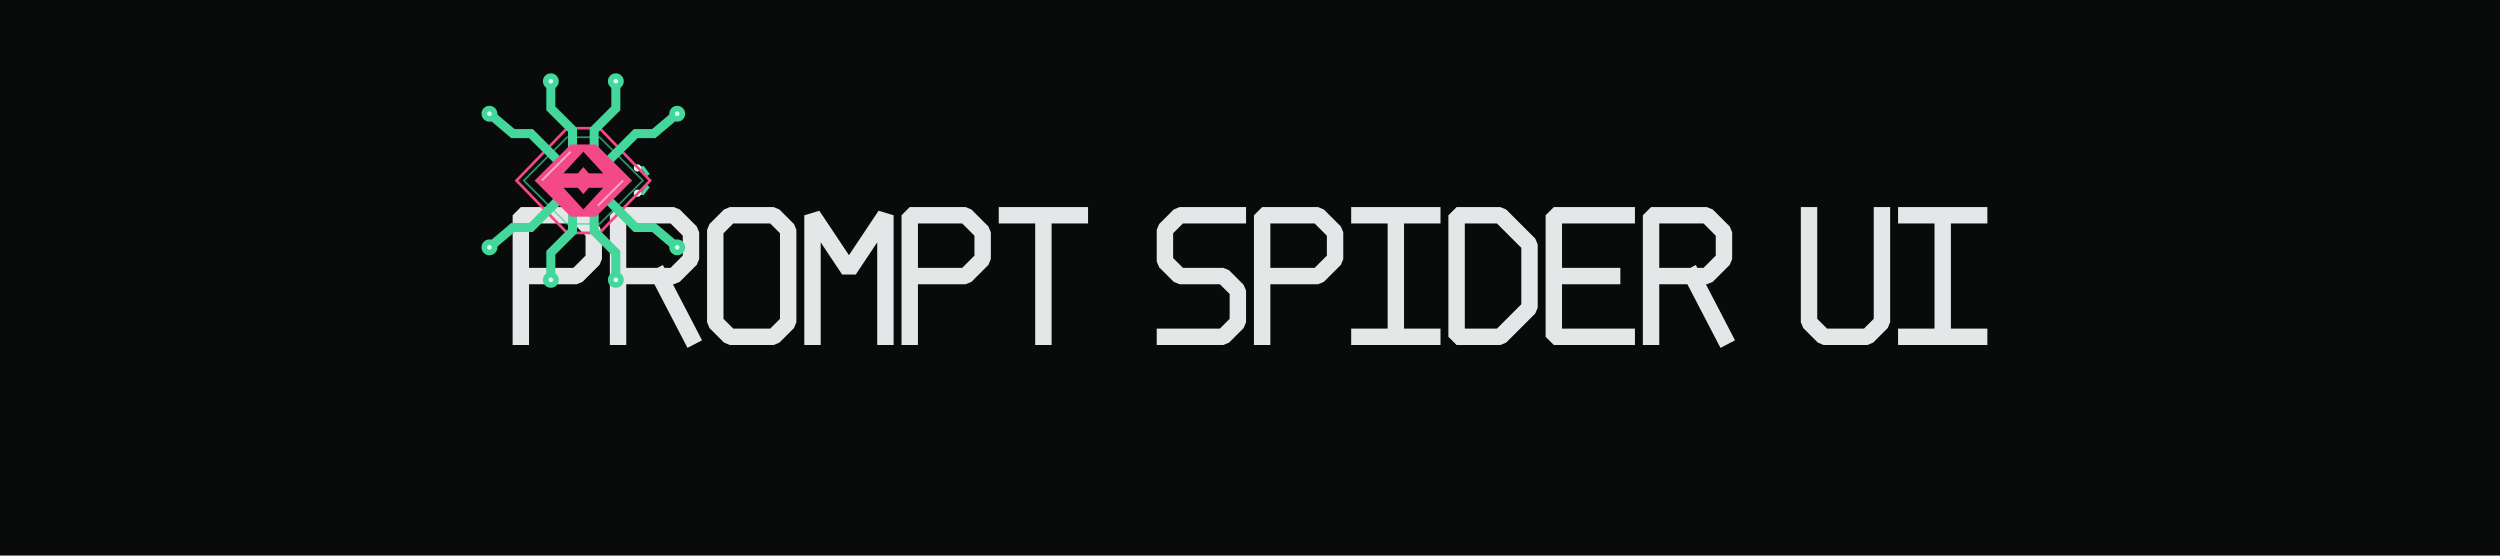
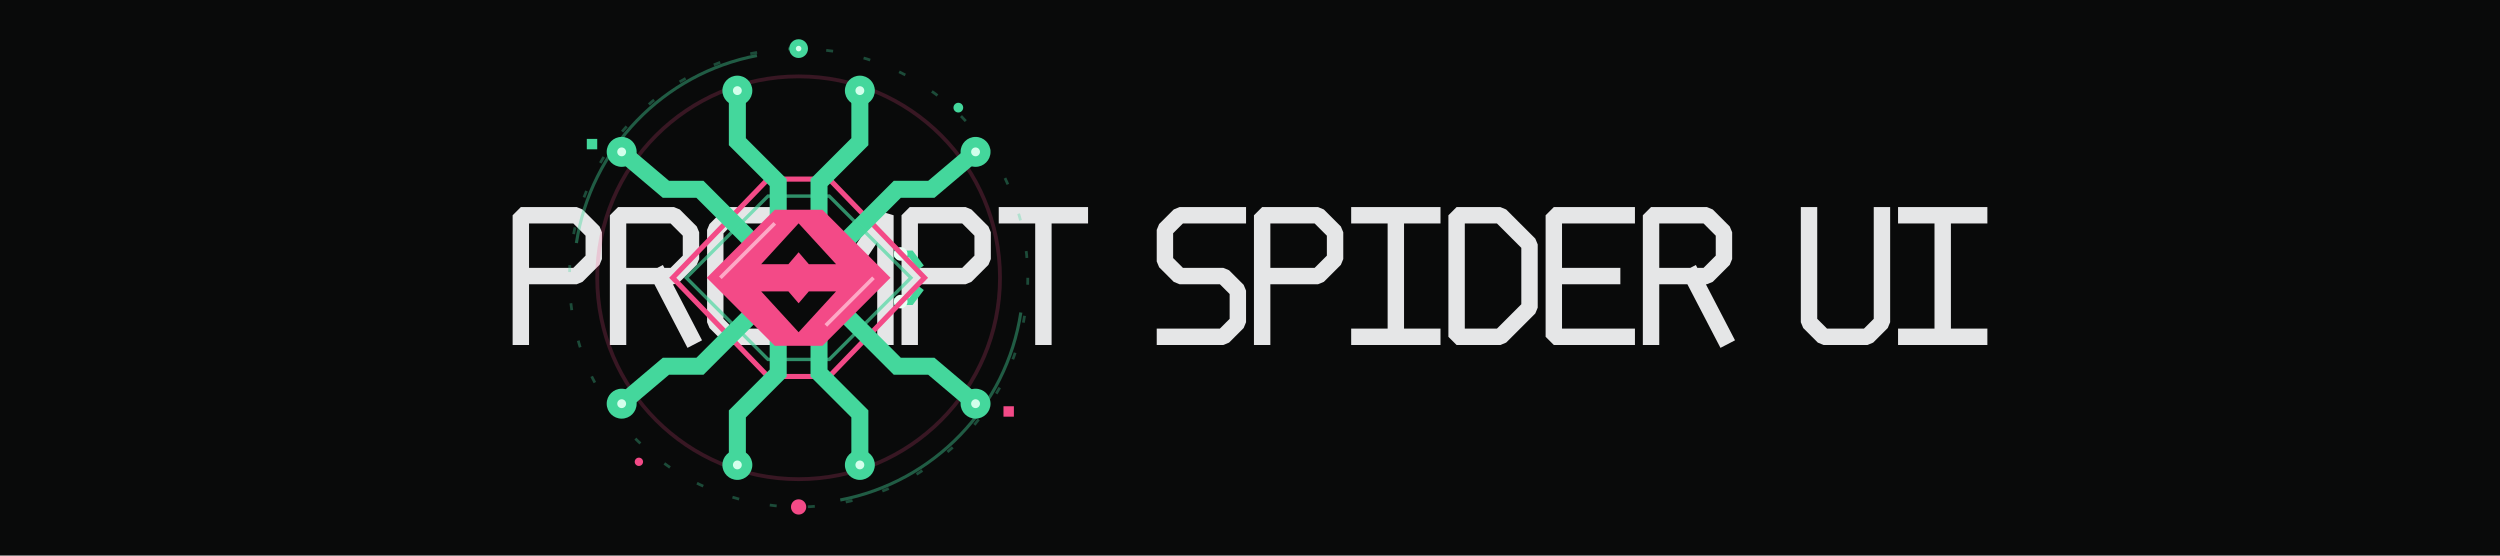
<svg xmlns="http://www.w3.org/2000/svg" class="ps-mark" viewBox="0 0 720 160" role="img" aria-labelledby="ps-logo-title ps-logo-desc">
  <style>
    .ps-motion{animation-timing-function:ease-in-out;animation-iteration-count:infinite}
-     .ps-travel{transform:translate(168px,52px);animation:ps-travel 12s linear infinite}
+     .ps-travel{transform:translate(230px,80px);animation:ps-travel 12s linear infinite}
    .ps-facing{transform:rotate(90deg);animation:ps-facing 12s ease-in-out infinite}
+     .ps-turn-fit{transform:scale(.98);animation:ps-turn-fit 12s linear infinite}
    .ps-bob{transform-origin:64px 64px;animation:ps-bob .6s ease-in-out infinite}
    .ps-leg{animation:ps-step .6s ease-in-out infinite}
    .ps-leg-right{animation-direction:reverse}
    .ps-core{transform-origin:64px 64px;animation:ps-heartbeat 1.5s ease-in-out infinite}
    .ps-aura{transform-origin:64px 64px;animation:ps-aura 1.5s ease-in-out infinite}
+     .ps-energy-orbit{transform-origin:0 0;animation:ps-energy-orbit 6s linear infinite}
+     .ps-energy-pulse{transform-origin:0 0;animation:ps-energy-pulse 1.5s ease-in-out infinite}
+     .ps-energy-particles{animation:ps-energy-particles 3s ease-in-out infinite}
    .ps-mark[data-motion="paused"] .ps-motion{animation-play-state:paused}
-     @keyframes ps-travel{0%,100%{transform:translate(168px,52px)}45%,50%{transform:translate(558px,52px)}95%{transform:translate(168px,52px)}}
+     @keyframes ps-travel{0%,100%{transform:translate(230px,80px)}45%,50%{transform:translate(490px,80px)}95%{transform:translate(230px,80px)}}
    @keyframes ps-facing{0%,45%{transform:rotate(90deg)}50%,95%{transform:rotate(270deg)}100%{transform:rotate(450deg)}}
+     @keyframes ps-turn-fit{0%,44%,51%,94%,100%{transform:scale(.98)}47.5%,97.5%{transform:scale(.84)}}
    @keyframes ps-step{0%,100%{transform:rotate(-12deg)}50%{transform:rotate(12deg)}}
    @keyframes ps-bob{0%,100%{transform:translate(0,0) rotate(-.7deg)}50%{transform:translate(0,-2px) rotate(.7deg)}}
    @keyframes ps-heartbeat{0%,48%,100%{transform:scale(1);fill:#f34a87}13%{transform:scale(1.13);fill:#ff87b4}26%{transform:scale(1.02);fill:#f34a87}35%{transform:scale(1.09);fill:#ff6da5}}
    @keyframes ps-aura{0%,48%,100%{transform:scale(.94);opacity:.18}13%{transform:scale(1.12);opacity:.48}35%{transform:scale(1.06);opacity:.36}}
+     @keyframes ps-energy-orbit{to{transform:rotate(360deg)}}
+     @keyframes ps-energy-pulse{0%,48%,100%{transform:scale(.94);opacity:.2}13%{transform:scale(1.025);opacity:.55}35%{transform:scale(.99);opacity:.38}}
+     @keyframes ps-energy-particles{0%,100%{transform:translate(0,0);opacity:.4}50%{transform:translate(0,-4px);opacity:.85}}
    @media(prefers-reduced-motion:reduce){.ps-mark .ps-motion{animation:none!important}.ps-mark .ps-aura{opacity:.18}}
  </style>
  <rect width="720" height="160" fill="#090a0a" />
  <g class="ps-wordmark" transform="translate(150 62) scale(3.5)" fill="none" stroke="#e5e6e7" stroke-width="1.35" stroke-linecap="square" stroke-linejoin="bevel">
    <path transform="translate(0 0)" d="M0 10V0H4.6L6 1.4V3.6L4.6 5H0" />
    <path transform="translate(8 0)" d="M0 10V0H4.6L6 1.4V3.6L4.6 5H0M3.4 5 6 10" />
    <path transform="translate(16 0)" d="M1.2 0H4.8L6 1.2V8.8L4.8 10H1.2L0 8.8V1.2Z" />
    <path transform="translate(24 0)" d="M0 10V0L3 4.5L6 0V10" />
    <path transform="translate(32 0)" d="M0 10V0H4.6L6 1.4V3.6L4.6 5H0" />
    <path transform="translate(40 0)" d="M0 0H6M3 0V10" />
    <path transform="translate(53 0)" d="M6 0H1.2L0 1.2V3.8L1.2 5H4.8L6 6.2V8.8L4.8 10H0" />
    <path transform="translate(61 0)" d="M0 10V0H4.6L6 1.4V3.6L4.6 5H0" />
    <path transform="translate(69 0)" d="M0 0H6M3 0V10M0 10H6" />
    <path transform="translate(77 0)" d="M0 0H3.6L6 2.4V7.6L3.6 10H0Z" />
    <path transform="translate(85 0)" d="M6 0H0V10H6M0 5H4.8" />
    <path transform="translate(93 0)" d="M0 10V0H4.6L6 1.4V3.6L4.6 5H0M3.4 5 6 10" />
    <path transform="translate(106 0)" d="M0 0V8.8L1.2 10H4.8L6 8.8V0" />
    <path transform="translate(114 0)" d="M0 0H6M3 0V10M0 10H6" />
  </g>
  <g class="ps-motion ps-travel" fill="#f34a87">
+     <g class="ps-energy">
+       <circle cx="0" cy="0" r="66" fill="none" stroke="#44d79c" stroke-width=".8" stroke-dasharray="2 9" opacity=".32" />
+       <path d="M-64-10A65 65 0 0 1-12-64M12 64A65 65 0 0 0 64 10" fill="none" stroke="#44d79c" stroke-width=".9" opacity=".4" />
+       <circle class="ps-motion ps-energy-pulse" cx="0" cy="0" r="58" fill="none" stroke="#f34a87" stroke-width="1.1" opacity=".2" />
+       <g class="ps-motion ps-energy-orbit">
+         <circle cx="0" cy="-66" r="2.7" fill="#44d79c" />
+         <circle cx="0" cy="66" r="2.2" fill="#f34a87" />
+         <circle cx="0" cy="-66" r=".8" fill="#d3ffec" />
+       </g>
+       <g class="ps-motion ps-energy-particles">
+         <rect x="-61" y="-40" width="3" height="3" fill="#44d79c" />
+         <rect x="59" y="37" width="3" height="3" fill="#f34a87" />
+         <circle cx="46" cy="-49" r="1.4" fill="#44d79c" />
+         <circle cx="-46" cy="53" r="1.2" fill="#f34a87" />
+       </g>
+     </g>
    <g class="ps-motion ps-facing">
-       <g transform="scale(.52)">
+       <g class="ps-motion ps-turn-fit">
        <g transform="translate(-64 -64)">
          <g class="ps-motion ps-bob">
            <path d="M57 36V31L61 28M71 36V31L67 28" fill="none" stroke="#44d79c" stroke-width="2" />
            <circle cx="57" cy="34" r="2" fill="#eafff5" />
            <circle cx="71" cy="34" r="2" fill="#eafff5" />
            <path class="ps-motion ps-aura" fill="none" stroke="#f34a87" stroke-width="1.5" d="M64 27 93 55V73L64 101 35 73V55Z" />
            <g class="ps-motion ps-leg" style="transform-origin:52px 49px;animation-delay:0s">
              <path d="M52 49 38 35V25L27 12" fill="none" stroke="#44d79c" stroke-width="5" stroke-linecap="square" stroke-linejoin="miter" />
              <circle cx="27" cy="12" r="4.4" fill="#44d79c" />
              <circle cx="27" cy="12" r="1.3" fill="#d3ffec" />
            </g>
            <g class="ps-motion ps-leg" style="transform-origin:46px 58px;animation-delay:-0.075s">
              <path d="M46 58H36L24 46H9" fill="none" stroke="#44d79c" stroke-width="5" stroke-linecap="square" stroke-linejoin="miter" />
              <circle cx="9" cy="46" r="4.4" fill="#44d79c" />
              <circle cx="9" cy="46" r="1.3" fill="#d3ffec" />
            </g>
            <g class="ps-motion ps-leg" style="transform-origin:46px 70px;animation-delay:-0.15s">
              <path d="M46 70H36L24 82H9" fill="none" stroke="#44d79c" stroke-width="5" stroke-linecap="square" stroke-linejoin="miter" />
              <circle cx="9" cy="82" r="4.4" fill="#44d79c" />
              <circle cx="9" cy="82" r="1.3" fill="#d3ffec" />
            </g>
            <g class="ps-motion ps-leg" style="transform-origin:52px 79px;animation-delay:-0.225s">
              <path d="M52 79 38 93V103L27 116" fill="none" stroke="#44d79c" stroke-width="5" stroke-linecap="square" stroke-linejoin="miter" />
              <circle cx="27" cy="116" r="4.4" fill="#44d79c" />
              <circle cx="27" cy="116" r="1.3" fill="#d3ffec" />
            </g>
            <g class="ps-motion ps-leg ps-leg-right" style="transform-origin:76px 49px;animation-delay:0s">
              <path d="M76 49 90 35V25L101 12" fill="none" stroke="#44d79c" stroke-width="5" stroke-linecap="square" stroke-linejoin="miter" />
              <circle cx="101" cy="12" r="4.4" fill="#44d79c" />
              <circle cx="101" cy="12" r="1.3" fill="#d3ffec" />
            </g>
            <g class="ps-motion ps-leg ps-leg-right" style="transform-origin:82px 58px;animation-delay:-0.075s">
              <path d="M82 58H92L104 46H119" fill="none" stroke="#44d79c" stroke-width="5" stroke-linecap="square" stroke-linejoin="miter" />
              <circle cx="119" cy="46" r="4.4" fill="#44d79c" />
              <circle cx="119" cy="46" r="1.3" fill="#d3ffec" />
            </g>
            <g class="ps-motion ps-leg ps-leg-right" style="transform-origin:82px 70px;animation-delay:-0.15s">
              <path d="M82 70H92L104 82H119" fill="none" stroke="#44d79c" stroke-width="5" stroke-linecap="square" stroke-linejoin="miter" />
              <circle cx="119" cy="82" r="4.4" fill="#44d79c" />
              <circle cx="119" cy="82" r="1.3" fill="#d3ffec" />
            </g>
            <g class="ps-motion ps-leg ps-leg-right" style="transform-origin:76px 79px;animation-delay:-0.225s">
              <path d="M76 79 90 93V103L101 116" fill="none" stroke="#44d79c" stroke-width="5" stroke-linecap="square" stroke-linejoin="miter" />
              <circle cx="101" cy="116" r="4.4" fill="#44d79c" />
              <circle cx="101" cy="116" r="1.3" fill="#d3ffec" />
            </g>
            <path fill="none" stroke="#44d79c" stroke-width="1" opacity=".65" d="M64 31 88 55V73L64 97 40 73V55Z" />
            <g class="ps-motion ps-core">
              <path fill="inherit" d="M64 37 84 57V71L64 91 44 71V57Z" />
              <path fill="#090a0a" d="M60 53 48 64 60 75V67L56.5 64 60 61ZM68 53 80 64 68 75V67L71.5 64 68 61Z" />
              <path fill="none" stroke="#ffbfd5" stroke-width="1.1" opacity=".8" d="M64 42 78 56M48 71 64 87" />
            </g>
          </g>
        </g>
      </g>
    </g>
  </g>
</svg>
